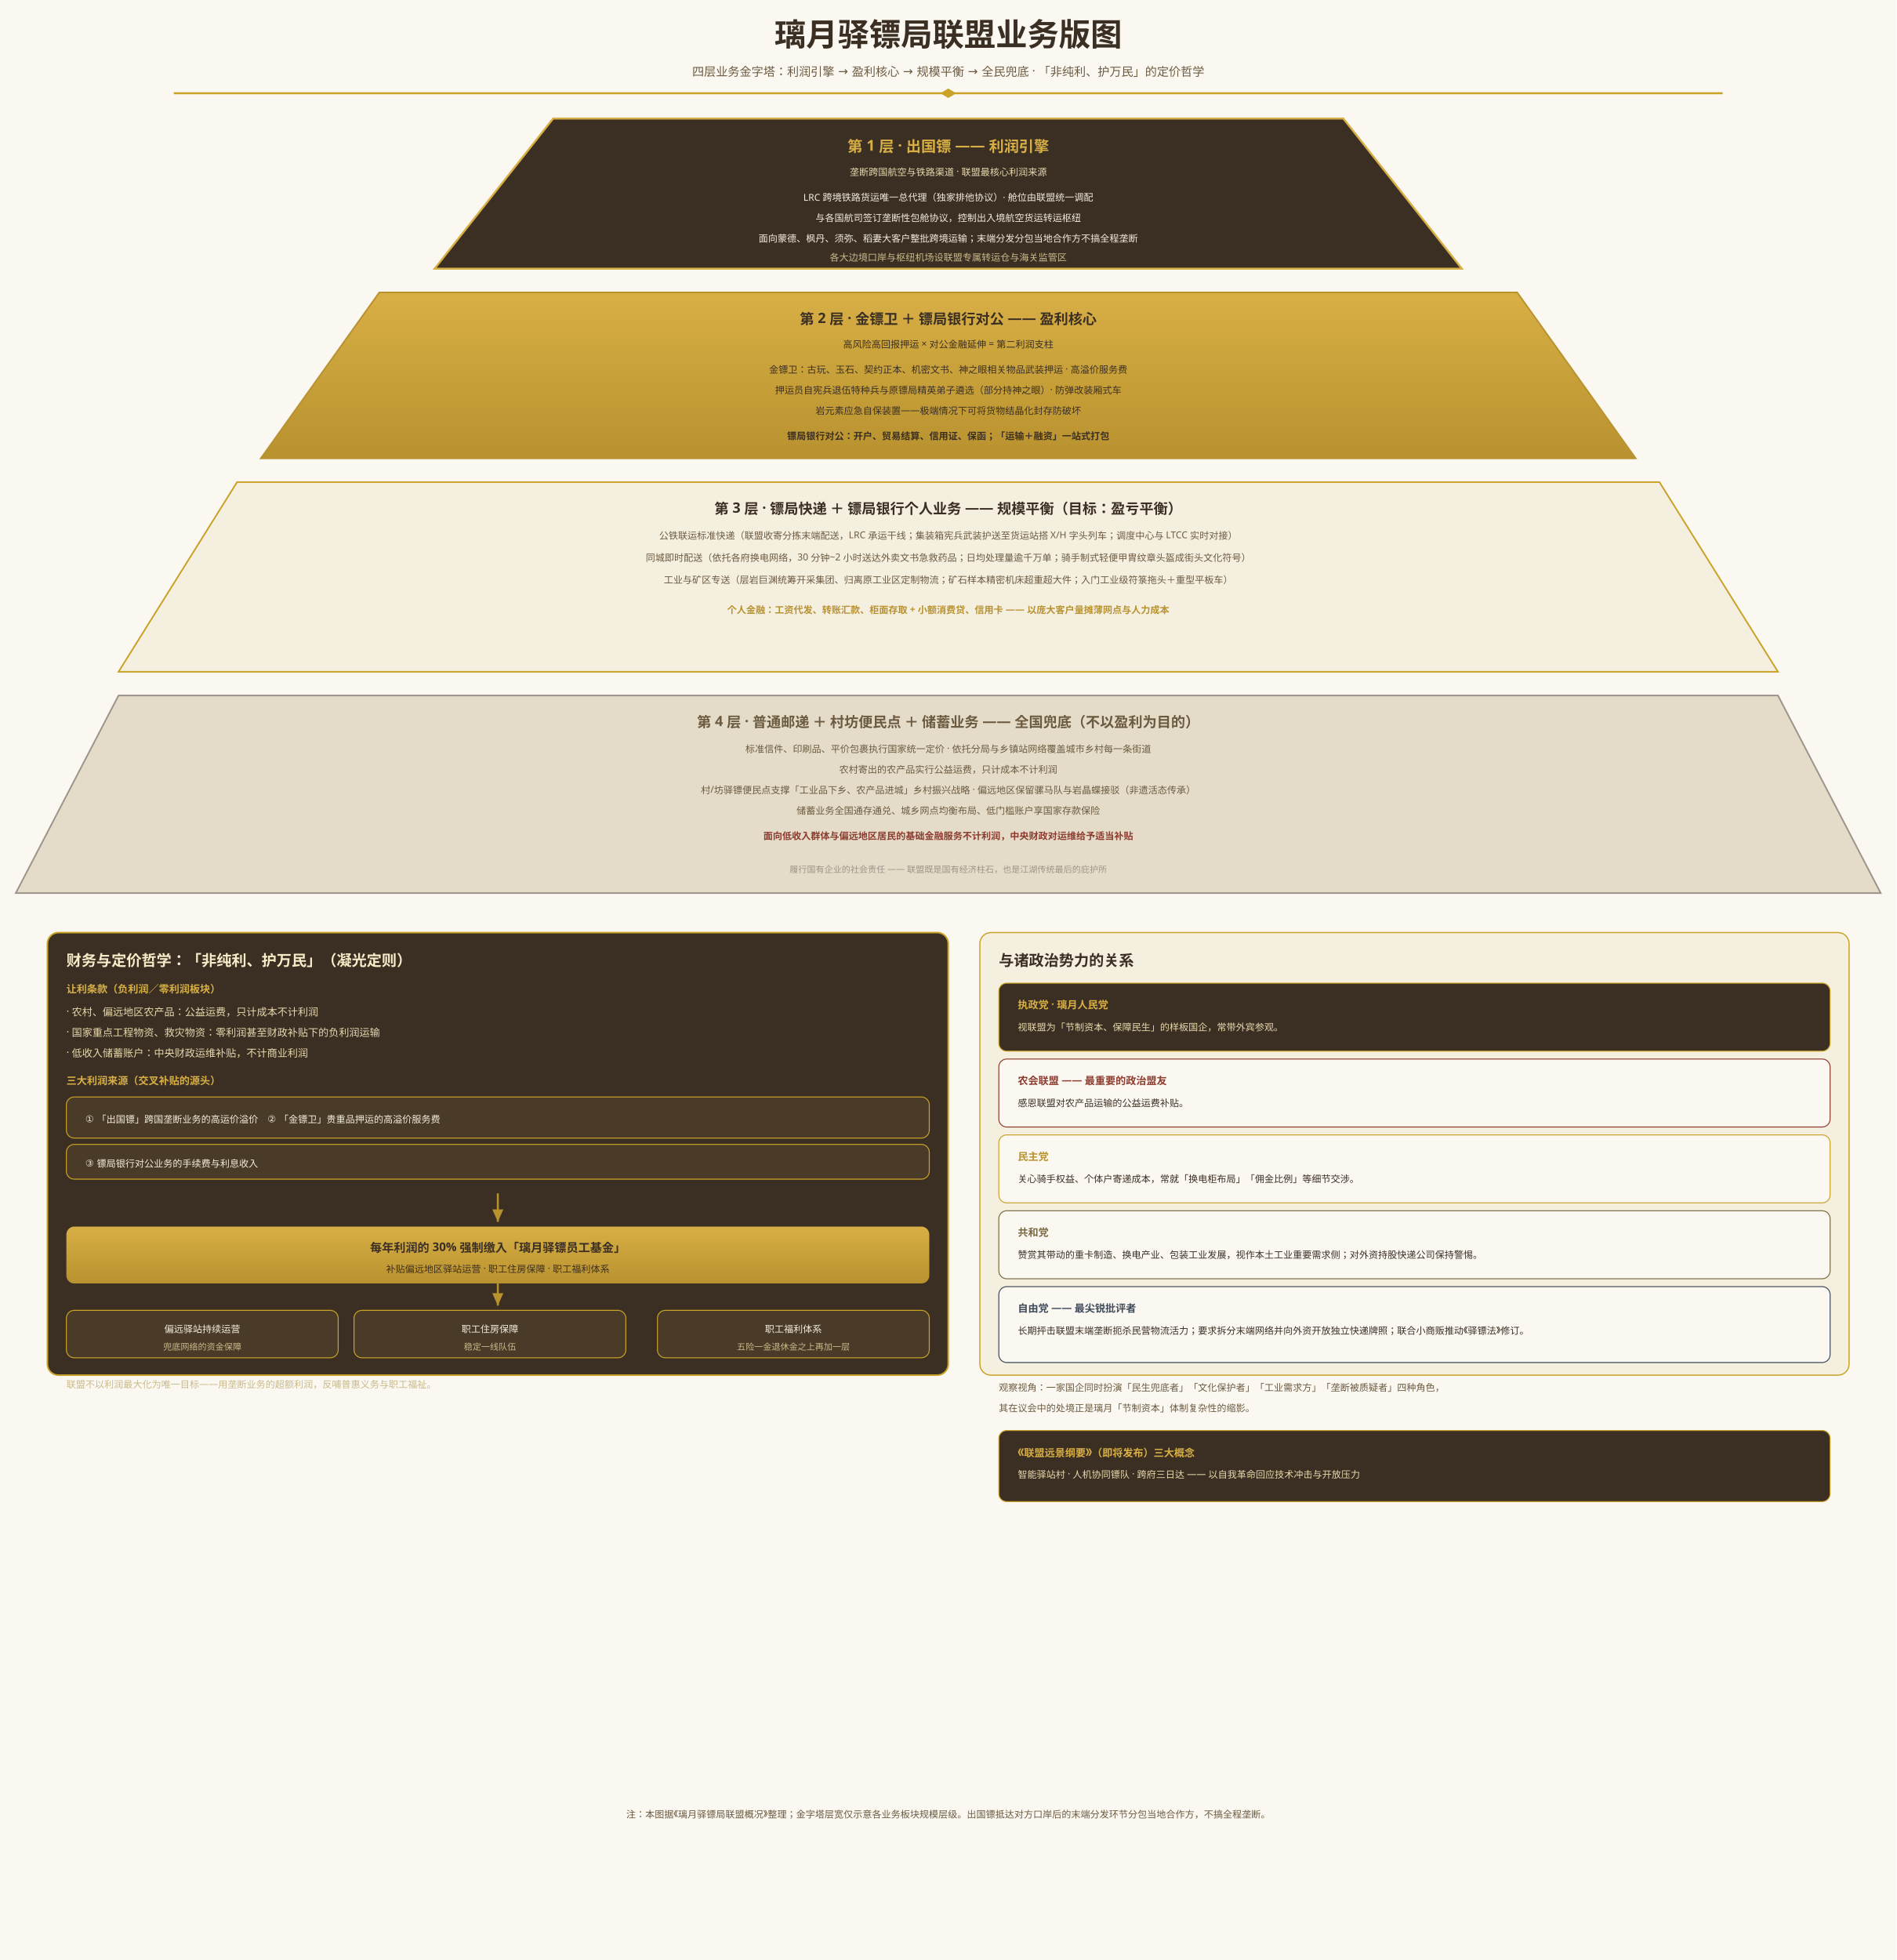
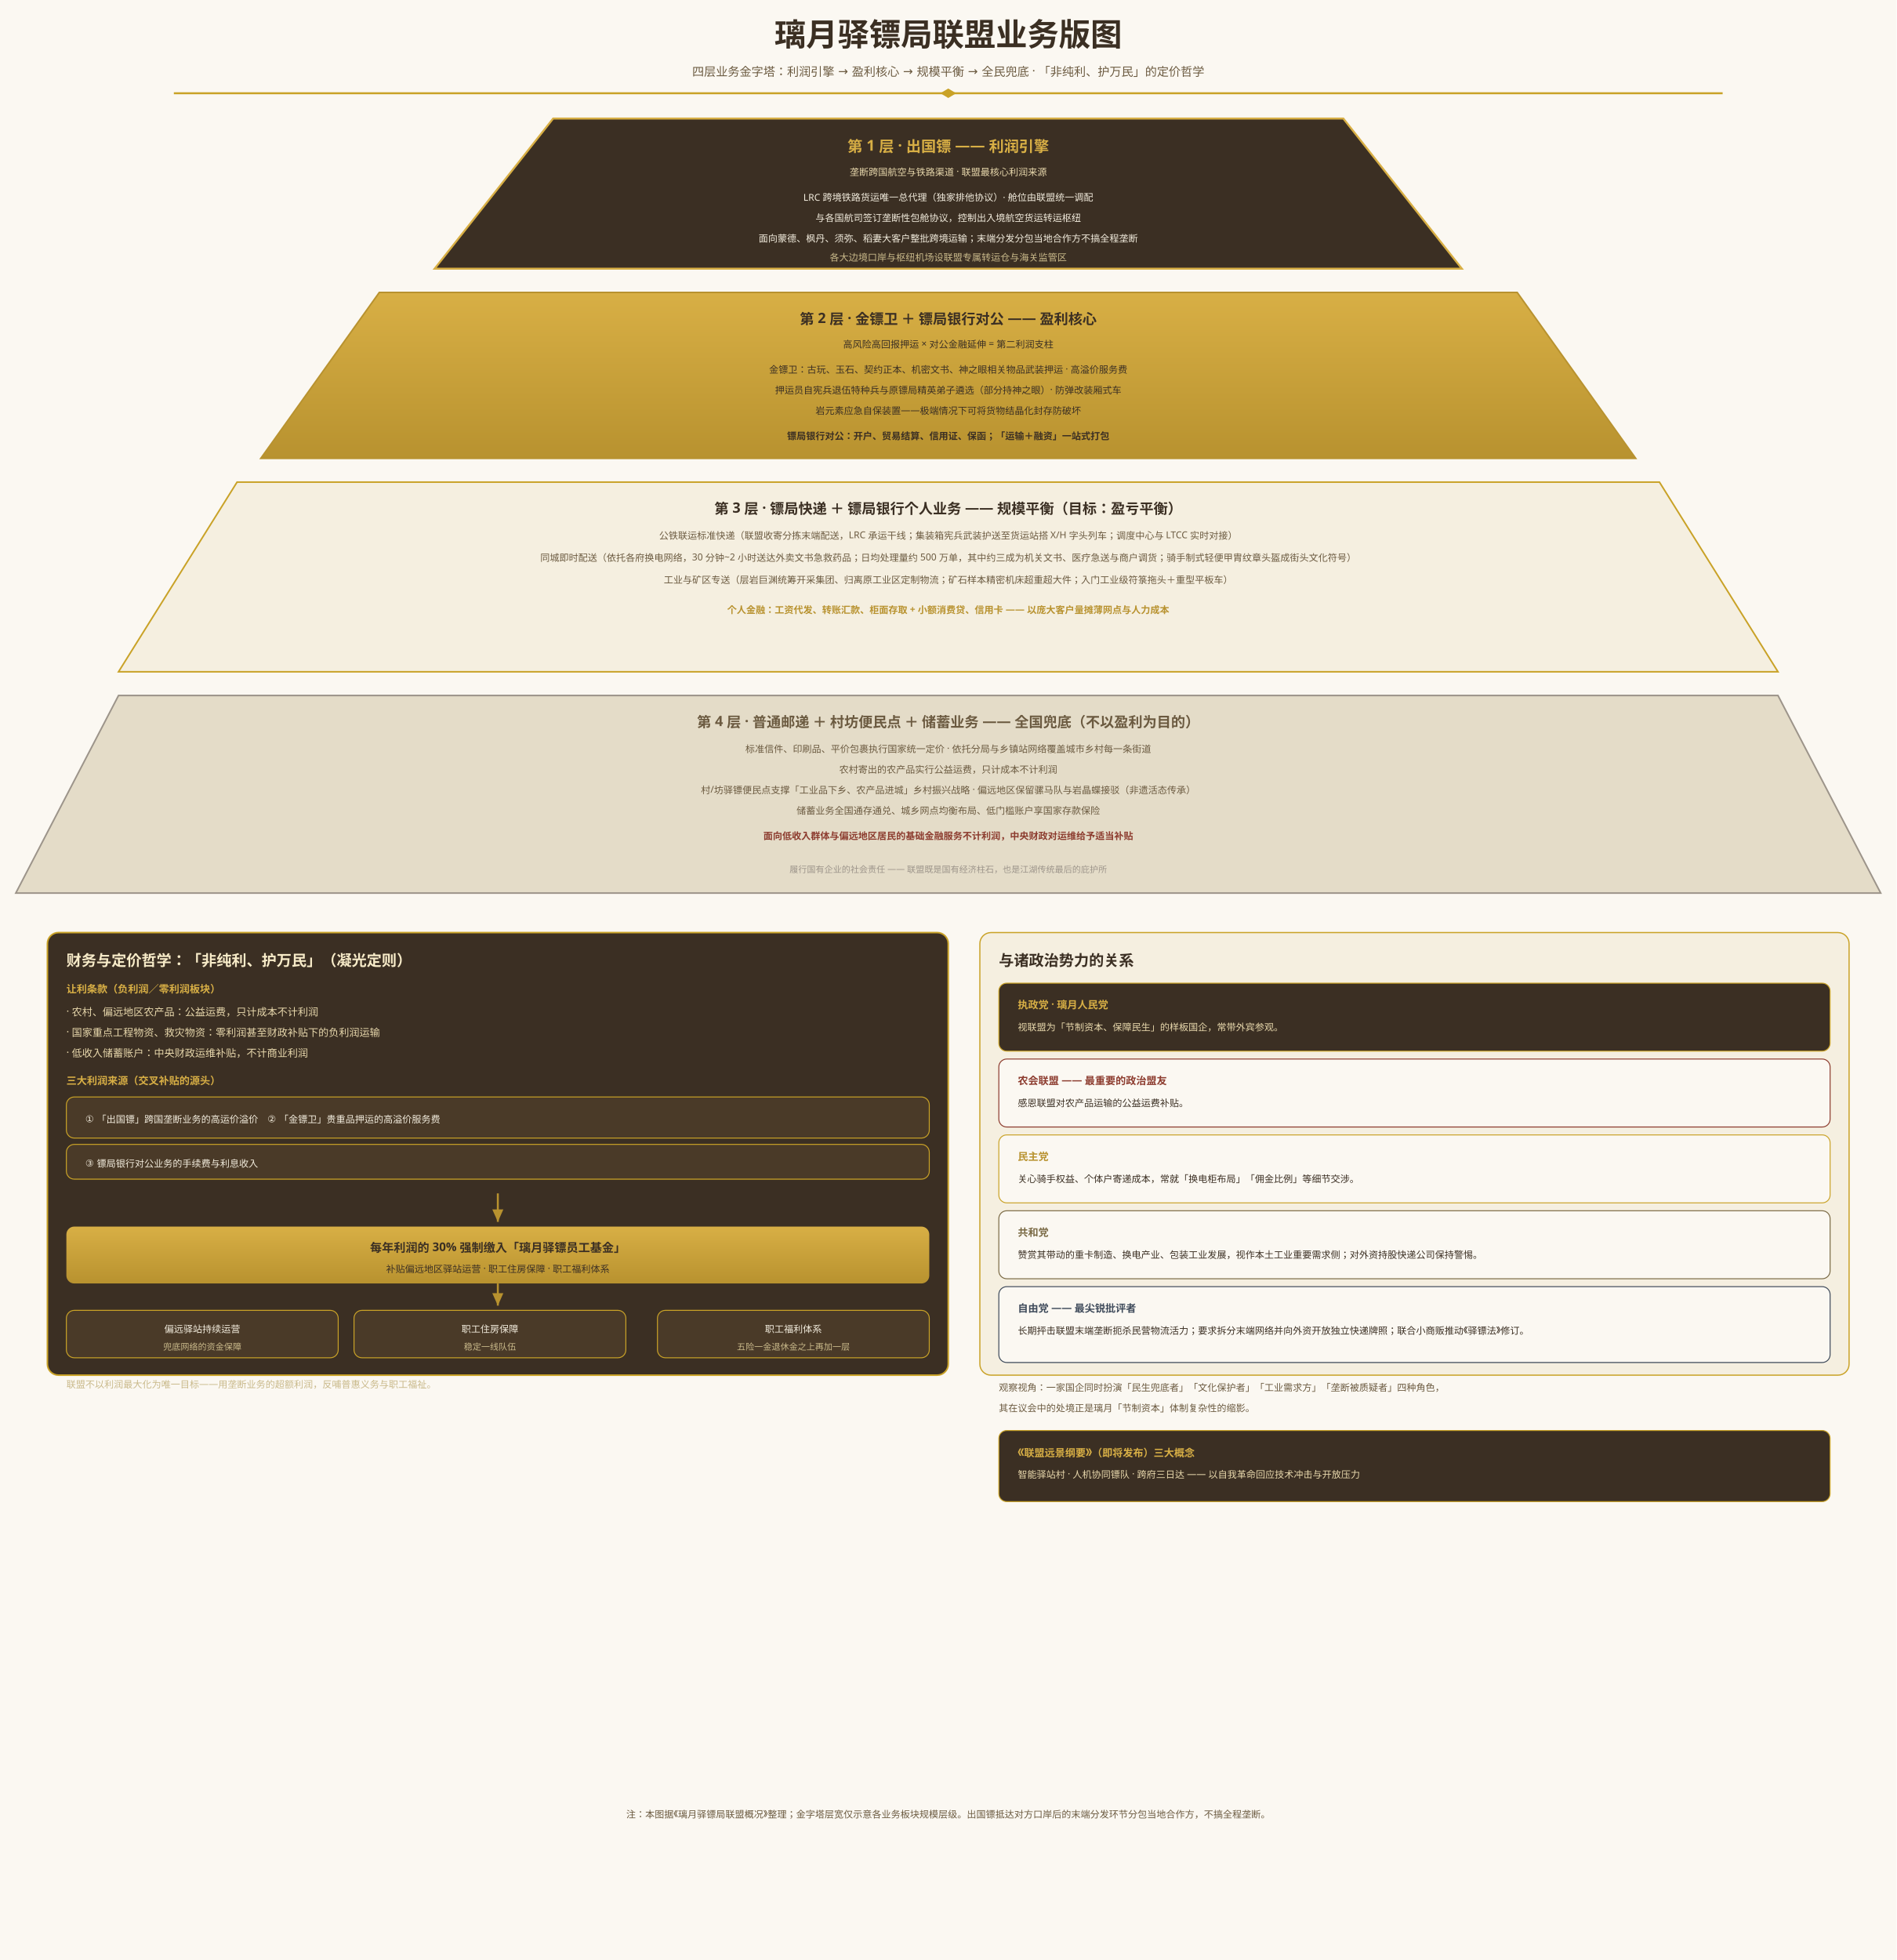
<svg xmlns="http://www.w3.org/2000/svg" viewBox="0 0 2400 2480" font-family="'Microsoft YaHei','PingFang SC','Noto Sans SC',sans-serif">
  <defs>
    <linearGradient id="goldTop" x1="0" y1="0" x2="0" y2="1">
      <stop offset="0" stop-color="#D8AF45" />
      <stop offset="1" stop-color="#B8922F" />
    </linearGradient>
    <marker id="arrow" viewBox="0 0 10 10" refX="9" refY="5" markerWidth="7" markerHeight="7" orient="auto-start-reverse">
      <path d="M 0 1 L 9 5 L 0 9 Z" fill="#B8922F" />
    </marker>
  </defs>
  <rect width="2400" height="2480" fill="#FBF8F2" />
  <text x="1200" y="58" text-anchor="middle" font-size="40" font-weight="700" fill="#3B2F23">璃月驿镖局联盟业务版图</text>
  <text x="1200" y="96" text-anchor="middle" font-size="15" fill="#6B5A40">四层业务金字塔：利润引擎 → 盈利核心 → 规模平衡 → 全民兜底 · 「非纯利、护万民」的定价哲学</text>
  <line x1="220" y1="118" x2="2180" y2="118" stroke="#C9A227" stroke-width="2.5" />
  <polygon points="1200,112 1210,118 1200,124 1190,118" fill="#C9A227" />
  <g>
    <polygon points="700,150 1700,150 1850,340 550,340" fill="#3B2F23" stroke="#D8AF45" stroke-width="2.5" />
    <text x="1200" y="192" text-anchor="middle" font-size="19" font-weight="700" fill="#D8AF45">第 1 层 · 出国镖 —— 利润引擎</text>
    <text x="1200" y="222" text-anchor="middle" font-size="12" fill="#E8D8AC">垄断跨国航空与铁路渠道 · 联盟最核心利润来源</text>
    <text x="1200" y="254" text-anchor="middle" font-size="12" fill="#F3EDDE">LRC 跨境铁路货运唯一总代理（独家排他协议）· 舱位由联盟统一调配</text>
    <text x="1200" y="280" text-anchor="middle" font-size="12" fill="#F3EDDE">与各国航司签订垄断性包舱协议，控制出入境航空货运转运枢纽</text>
    <text x="1200" y="306" text-anchor="middle" font-size="12" fill="#F3EDDE">面向蒙德、枫丹、须弥、稻妻大客户整批跨境运输；末端分发分包当地合作方不搞全程垄断</text>
    <text x="1200" y="330" text-anchor="middle" font-size="12" fill="#C9B98A">各大边境口岸与枢纽机场设联盟专属转运仓与海关监管区</text>
  </g>
  <g>
    <polygon points="480,370 1920,370 2070,580 330,580" fill="url(#goldTop)" stroke="#B8922F" stroke-width="2" />
    <text x="1200" y="410" text-anchor="middle" font-size="18" font-weight="700" fill="#3B2F23">第 2 层 · 金镖卫 ＋ 镖局银行对公 —— 盈利核心</text>
    <text x="1200" y="440" text-anchor="middle" font-size="12" fill="#3B2F23">高风险高回报押运 × 对公金融延伸 = 第二利润支柱</text>
    <text x="1200" y="472" text-anchor="middle" font-size="12" fill="#3B2F23">金镖卫：古玩、玉石、契约正本、机密文书、神之眼相关物品武装押运 · 高溢价服务费</text>
    <text x="1200" y="498" text-anchor="middle" font-size="12" fill="#3B2F23">押运员自宪兵退伍特种兵与原镖局精英弟子遴选（部分持神之眼）· 防弹改装厢式车</text>
    <text x="1200" y="524" text-anchor="middle" font-size="12" fill="#3B2F23">岩元素应急自保装置——极端情况下可将货物结晶化封存防破坏</text>
    <text x="1200" y="556" text-anchor="middle" font-size="12" font-weight="700" fill="#3B2F23">镖局银行对公：开户、贸易结算、信用证、保函；「运输＋融资」一站式打包</text>
  </g>
  <g>
    <polygon points="300,610 2100,610 2250,850 150,850" fill="#F5EFE0" stroke="#C9A227" stroke-width="2" />
    <text x="1200" y="650" text-anchor="middle" font-size="18" font-weight="700" fill="#3B2F23">第 3 层 · 镖局快递 ＋ 镖局银行个人业务 —— 规模平衡（目标：盈亏平衡）</text>
    <text x="1200" y="682" text-anchor="middle" font-size="12" fill="#6B5A40">公铁联运标准快递（联盟收寄分拣末端配送，LRC 承运干线；集装箱宪兵武装护送至货运站搭 X/H 字头列车；调度中心与 LTCC 实时对接）</text>
-     <text x="1200" y="710" text-anchor="middle" font-size="12" fill="#6B5A40">同城即时配送（依托各府换电网络，30 分钟~2 小时送达外卖文书急救药品；日均处理量逾千万单；骑手制式轻便甲胄纹章头盔成街头文化符号）</text>
+     <text x="1200" y="710" text-anchor="middle" font-size="12" fill="#6B5A40">同城即时配送（依托各府换电网络，30 分钟~2 小时送达外卖文书急救药品；日均处理量约 500 万单，其中约三成为机关文书、医疗急送与商户调货；骑手制式轻便甲胄纹章头盔成街头文化符号）</text>
    <text x="1200" y="738" text-anchor="middle" font-size="12" fill="#6B5A40">工业与矿区专送（层岩巨渊统筹开采集团、归离原工业区定制物流；矿石样本精密机床超重超大件；入门工业级符箓拖头＋重型平板车）</text>
    <text x="1200" y="776" text-anchor="middle" font-size="12" font-weight="700" fill="#B8922F">个人金融：工资代发、转账汇款、柜面存取 + 小额消费贷、信用卡 —— 以庞大客户量摊薄网点与人力成本</text>
  </g>
  <g>
    <polygon points="150,880 2250,880 2380,1130 20,1130" fill="#E4DCC8" stroke="#9C948A" stroke-width="2" />
    <text x="1200" y="920" text-anchor="middle" font-size="18" font-weight="700" fill="#6B5A40">第 4 层 · 普通邮递 ＋ 村坊便民点 ＋ 储蓄业务 —— 全国兜底（不以盈利为目的）</text>
    <text x="1200" y="952" text-anchor="middle" font-size="12" fill="#6B5A40">标准信件、印刷品、平价包裹执行国家统一定价 · 依托分局与乡镇站网络覆盖城市乡村每一条街道</text>
    <text x="1200" y="978" text-anchor="middle" font-size="12" fill="#6B5A40">农村寄出的农产品实行公益运费，只计成本不计利润</text>
    <text x="1200" y="1004" text-anchor="middle" font-size="12" fill="#6B5A40">村/坊驿镖便民点支撑「工业品下乡、农产品进城」乡村振兴战略 · 偏远地区保留骡马队与岩晶蝶接驳（非遗活态传承）</text>
    <text x="1200" y="1030" text-anchor="middle" font-size="12" fill="#6B5A40">储蓄业务全国通存通兑、城乡网点均衡布局、低门槛账户享国家存款保险</text>
    <text x="1200" y="1062" text-anchor="middle" font-size="12" font-weight="700" fill="#8C3B2E">面向低收入群体与偏远地区居民的基础金融服务不计利润，中央财政对运维给予适当补贴</text>
    <text x="1200" y="1104" text-anchor="middle" font-size="11" fill="#9C948A">履行国有企业的社会责任 —— 联盟既是国有经济柱石，也是江湖传统最后的庇护所</text>
  </g>
  <g>
    <rect x="60" y="1180" width="1140" height="560" rx="14" fill="#3B2F23" stroke="#C9A227" stroke-width="2" />
    <text x="84" y="1222" font-size="19" font-weight="700" fill="#F7EBC8">财务与定价哲学：「非纯利、护万民」（凝光定则）</text>
    <text x="84" y="1256" font-size="13" font-weight="700" fill="#D8AF45">让利条款（负利润／零利润板块）</text>
    <text x="84" y="1284" font-size="13" fill="#E8D8AC">· 农村、偏远地区农产品：公益运费，只计成本不计利润</text>
    <text x="84" y="1310" font-size="13" fill="#E8D8AC">· 国家重点工程物资、救灾物资：零利润甚至财政补贴下的负利润运输</text>
    <text x="84" y="1336" font-size="13" fill="#E8D8AC">· 低收入储蓄账户：中央财政运维补贴，不计商业利润</text>
    <text x="84" y="1372" font-size="13" font-weight="700" fill="#D8AF45">三大利润来源（交叉补贴的源头）</text>
    <rect x="84" y="1388" width="1092" height="52" rx="10" fill="#4A3A28" stroke="#C9A227" stroke-width="1.2" />
    <text x="108" y="1420" font-size="12" fill="#F3EDDE">① 「出国镖」跨国垄断业务的高运价溢价　② 「金镖卫」贵重品押运的高溢价服务费</text>
    <rect x="84" y="1448" width="1092" height="44" rx="10" fill="#4A3A28" stroke="#C9A227" stroke-width="1.2" />
    <text x="108" y="1476" font-size="12" fill="#F3EDDE">③ 镖局银行对公业务的手续费与利息收入</text>
    <path d="M 630 1510 V 1546" stroke="#B8922F" stroke-width="2.5" marker-end="url(#arrow)" />
    <rect x="84" y="1552" width="1092" height="72" rx="10" fill="url(#goldTop)" />
    <text x="630" y="1584" text-anchor="middle" font-size="15" font-weight="700" fill="#3B2F23">每年利润的 30% 强制缴入「璃月驿镖员工基金」</text>
    <text x="630" y="1610" text-anchor="middle" font-size="12" fill="#3B2F23">补贴偏远地区驿站运营 · 职工住房保障 · 职工福利体系</text>
    <path d="M 630 1624 V 1652" stroke="#B8922F" stroke-width="2.5" marker-end="url(#arrow)" />
    <rect x="84" y="1658" width="344" height="60" rx="10" fill="#4A3A28" stroke="#C9A227" stroke-width="1.2" />
    <text x="256" y="1686" text-anchor="middle" font-size="12" fill="#F3EDDE">偏远驿站持续运营</text>
    <text x="256" y="1708" text-anchor="middle" font-size="11" fill="#C9B98A">兜底网络的资金保障</text>
    <rect x="448" y="1658" width="344" height="60" rx="10" fill="#4A3A28" stroke="#C9A227" stroke-width="1.2" />
    <text x="620" y="1686" text-anchor="middle" font-size="12" fill="#F3EDDE">职工住房保障</text>
    <text x="620" y="1708" text-anchor="middle" font-size="11" fill="#C9B98A">稳定一线队伍</text>
    <rect x="832" y="1658" width="344" height="60" rx="10" fill="#4A3A28" stroke="#C9A227" stroke-width="1.2" />
    <text x="1004" y="1686" text-anchor="middle" font-size="12" fill="#F3EDDE">职工福利体系</text>
    <text x="1004" y="1708" text-anchor="middle" font-size="11" fill="#C9B98A">五险一金退休金之上再加一层</text>
    <text x="84" y="1756" font-size="12" fill="#C9B98A">联盟不以利润最大化为唯一目标——用垄断业务的超额利润，反哺普惠义务与职工福祉。</text>
  </g>
  <g>
    <rect x="1240" y="1180" width="1100" height="560" rx="14" fill="#F5EFE0" stroke="#C9A227" stroke-width="1.5" />
    <text x="1264" y="1222" font-size="19" font-weight="700" fill="#3B2F23">与诸政治势力的关系</text>
    <rect x="1264" y="1244" width="1052" height="86" rx="10" fill="#3B2F23" stroke="#C9A227" stroke-width="1.2" />
    <text x="1288" y="1276" font-size="13" font-weight="700" fill="#D8AF45">执政党 · 璃月人民党</text>
    <text x="1288" y="1304" font-size="12" fill="#E8D8AC">视联盟为「节制资本、保障民生」的样板国企，常带外宾参观。</text>
    <rect x="1264" y="1340" width="1052" height="86" rx="10" fill="#FBF8F2" stroke="#8C3B2E" stroke-width="1.2" />
    <text x="1288" y="1372" font-size="13" font-weight="700" fill="#8C3B2E">农会联盟 —— 最重要的政治盟友</text>
    <text x="1288" y="1400" font-size="12" fill="#3B2F23">感恩联盟对农产品运输的公益运费补贴。</text>
    <rect x="1264" y="1436" width="1052" height="86" rx="10" fill="#FBF8F2" stroke="#C9A227" stroke-width="1.2" />
    <text x="1288" y="1468" font-size="13" font-weight="700" fill="#B8922F">民主党</text>
    <text x="1288" y="1496" font-size="12" fill="#3B2F23">关心骑手权益、个体户寄递成本，常就「换电柜布局」「佣金比例」等细节交涉。</text>
    <rect x="1264" y="1532" width="1052" height="86" rx="10" fill="#FBF8F2" stroke="#7A6A45" stroke-width="1.2" />
    <text x="1288" y="1564" font-size="13" font-weight="700" fill="#7A6A45">共和党</text>
    <text x="1288" y="1592" font-size="12" fill="#3B2F23">赞赏其带动的重卡制造、换电产业、包装工业发展，视作本土工业重要需求侧；对外资持股快递公司保持警惕。</text>
    <rect x="1264" y="1628" width="1052" height="96" rx="10" fill="#FBF8F2" stroke="#3E4A5A" stroke-width="1.2" />
    <text x="1288" y="1660" font-size="13" font-weight="700" fill="#3E4A5A">自由党 —— 最尖锐批评者</text>
    <text x="1288" y="1688" font-size="12" fill="#3B2F23">长期抨击联盟末端垄断扼杀民营物流活力；要求拆分末端网络并向外资开放独立快递牌照；联合小商贩推动《驿镖法》修订。</text>
    <text x="1264" y="1760" font-size="12" fill="#6B5A40">观察视角：一家国企同时扮演「民生兜底者」「文化保护者」「工业需求方」「垄断被质疑者」四种角色，</text>
    <text x="1264" y="1786" font-size="12" fill="#6B5A40">其在议会中的处境正是璃月「节制资本」体制复杂性的缩影。</text>
    <rect x="1264" y="1810" width="1052" height="90" rx="10" fill="#3B2F23" stroke="#C9A227" stroke-width="1.2" />
    <text x="1288" y="1842" font-size="13" font-weight="700" fill="#D8AF45">《联盟远景纲要》（即将发布）三大概念</text>
    <text x="1288" y="1870" font-size="12" fill="#E8D8AC">智能驿站村 · 人机协同镖队 · 跨府三日达 —— 以自我革命回应技术冲击与开放压力</text>
  </g>
  <text x="1200" y="2300" text-anchor="middle" font-size="12" fill="#6B5A40">注：本图据《璃月驿镖局联盟概况》整理；金字塔层宽仅示意各业务板块规模层级。出国镖抵达对方口岸后的末端分发环节分包当地合作方，不搞全程垄断。</text>
</svg>
